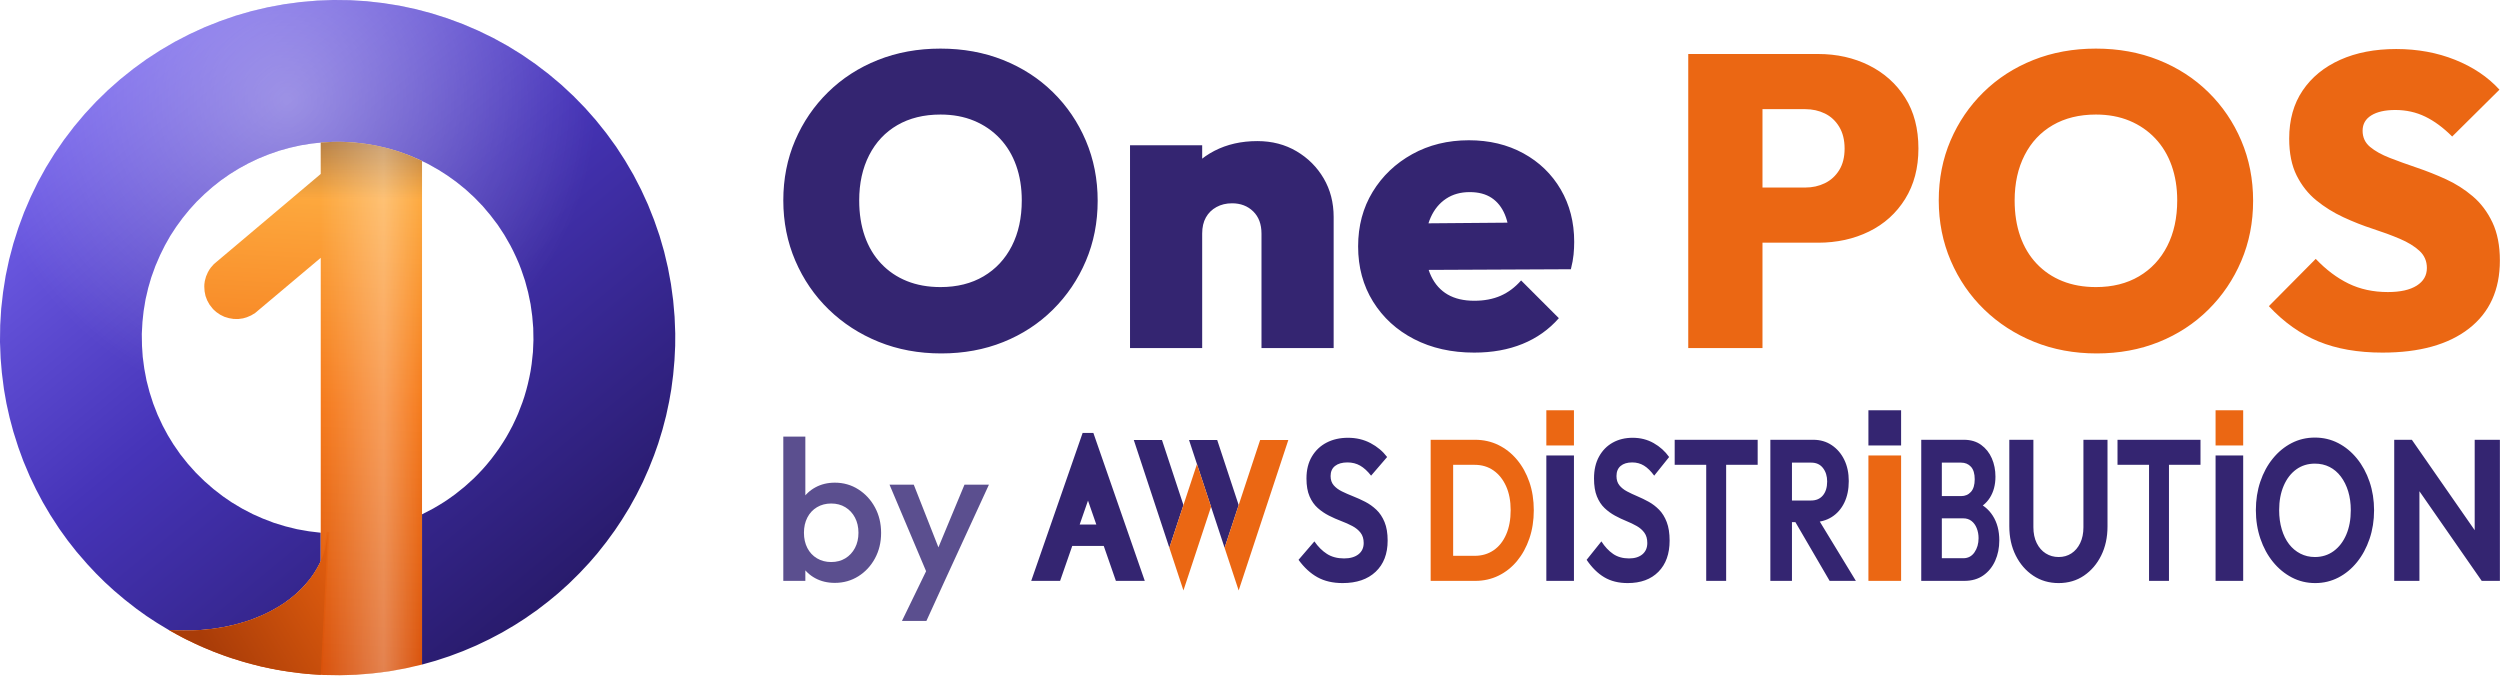
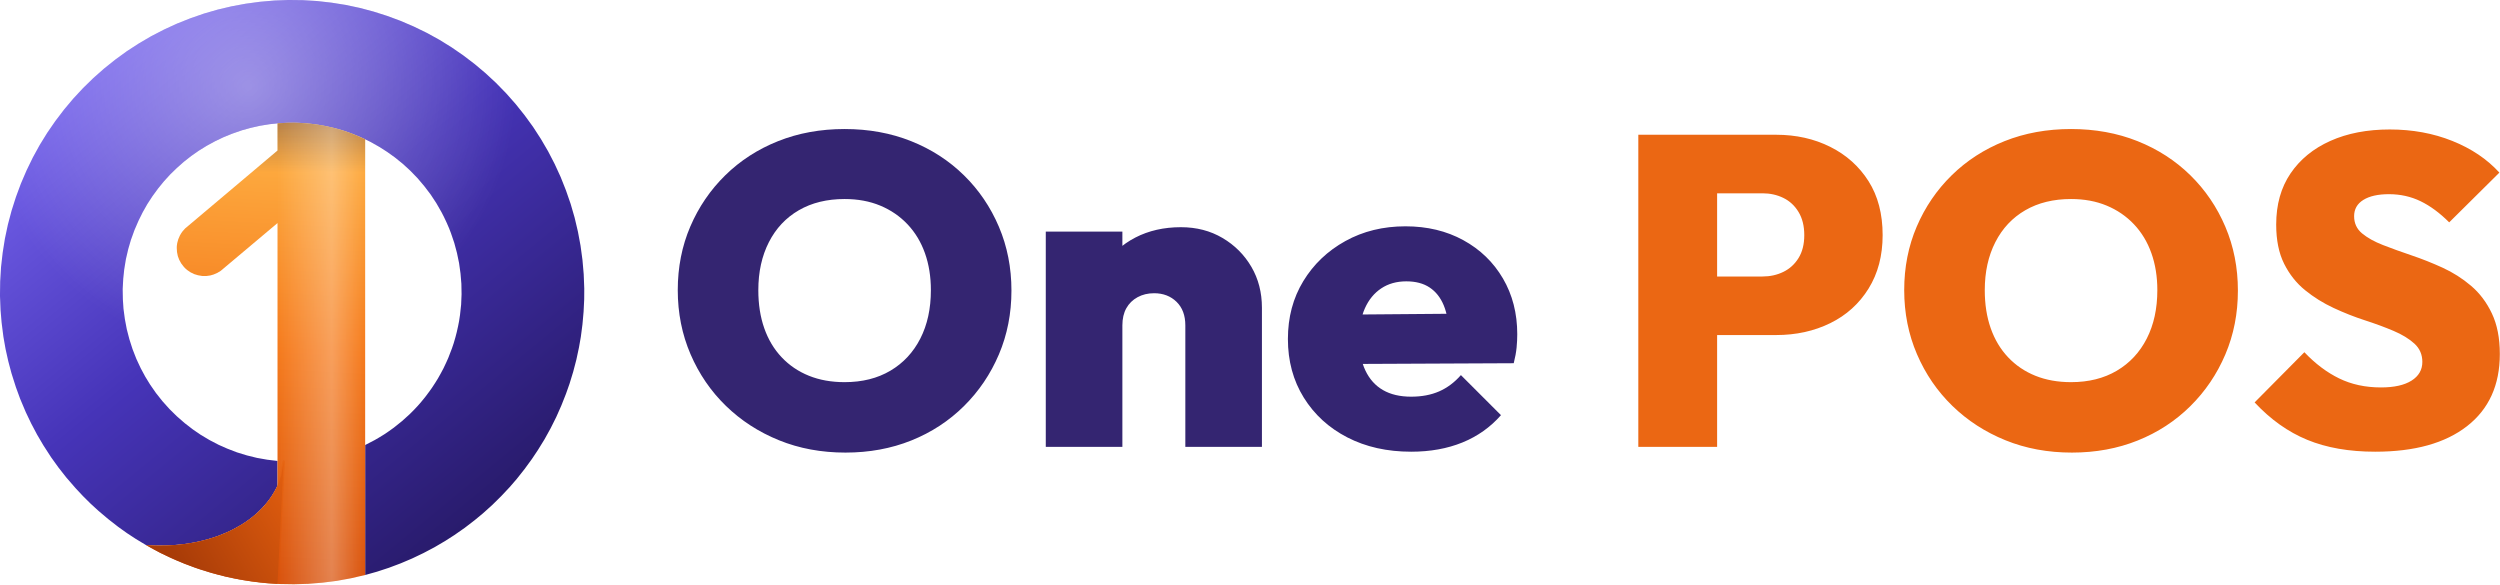
- <svg xmlns="http://www.w3.org/2000/svg" viewBox="0 0 6028 1628" width="6028" height="1628" role="img" aria-label="One POS by AWS Distribution">
+ <svg xmlns="http://www.w3.org/2000/svg" viewBox="0 0 5679 1327" width="5679" height="1327" role="img" aria-label="One POS">
  <defs>
    <linearGradient id="sr" x1="150" y1="80" x2="850" y2="930" gradientUnits="userSpaceOnUse">
      <stop offset="0" stop-color="#7A68F2" />
      <stop offset="0.45" stop-color="#4634B8" />
      <stop offset="1" stop-color="#241760" />
    </linearGradient>
    <radialGradient id="sh" cx="430" cy="170" r="430" gradientUnits="userSpaceOnUse">
      <stop offset="0" stop-color="#FFFFFF" stop-opacity="0.38" />
      <stop offset="1" stop-color="#FFFFFF" stop-opacity="0" />
    </radialGradient>
    <linearGradient id="so" x1="560" y1="230" x2="520" y2="960" gradientUnits="userSpaceOnUse">
      <stop offset="0" stop-color="#FFB547" />
      <stop offset="0.5" stop-color="#F57A1C" />
      <stop offset="1" stop-color="#D9520B" />
    </linearGradient>
    <linearGradient id="st" x1="300" y1="900" x2="500" y2="780" gradientUnits="userSpaceOnUse">
      <stop offset="0" stop-color="#A93C08" />
      <stop offset="1" stop-color="#E5600F" />
    </linearGradient>
    <linearGradient id="ss" x1="0" y1="227" x2="0" y2="307" gradientUnits="userSpaceOnUse">
      <stop offset="0" stop-color="#1A0F45" stop-opacity="0.32" />
      <stop offset="1" stop-color="#1A0F45" stop-opacity="0" />
    </linearGradient>
    <linearGradient id="sg" x1="476" y1="0" x2="618" y2="0" gradientUnits="userSpaceOnUse">
      <stop offset="0" stop-color="#FFFFFF" stop-opacity="0" />
      <stop offset="0.62" stop-color="#FFFFFF" stop-opacity="0.28" />
      <stop offset="1" stop-color="#FFFFFF" stop-opacity="0" />
    </linearGradient>
  </defs>
-   <g transform="translate(-52.0 -52.0) scale(1.73214)">
+   <g transform="translate(-42.4 -42.4) scale(1.41198)">
    <path fill="url(#sr)" d="M970.0 494.2L969.1 471.2L967.1 448.2L964.0 425.3L959.8 402.7L954.5 380.2L948.1 358.1L940.5 336.2L932.0 314.8L922.4 293.9L911.8 273.4L900.1 253.4L887.6 234.1L874.0 215.4L859.6 197.4L844.3 180.1L828.2 163.6L811.3 147.9L793.7 133.1L775.3 119.1L756.3 106.0L736.7 93.9L716.5 82.8L695.7 72.7L674.5 63.6L652.9 55.6L630.9 48.6L608.6 42.7L586.0 37.9L563.3 34.3L540.3 31.7L517.3 30.3L494.2 30.0L471.2 30.9L448.2 32.9L425.3 36.0L402.7 40.2L380.2 45.5L358.1 51.9L336.2 59.5L314.8 68.0L293.9 77.6L273.4 88.2L253.4 99.9L234.1 112.4L215.4 126.0L197.4 140.4L180.1 155.7L163.6 171.8L147.9 188.7L133.1 206.3L119.1 224.7L106.0 243.7L93.9 263.3L82.8 283.5L72.7 304.3L63.6 325.5L55.6 347.1L48.6 369.1L42.7 391.4L37.9 414.0L34.3 436.7L31.7 459.7L30.3 482.7L30.0 505.8L30.9 528.8L32.6 548.9L35.5 571.8L39.0 591.7L43.4 611.4L48.6 630.9L55.6 652.9L62.5 671.8L71.5 693.1L80.2 711.3L89.6 729.1L99.9 746.6L112.4 765.9L124.2 782.3L136.7 798.2L151.8 815.6L163.6 828.2L175.9 840.4L188.7 852.1L204.1 865.1L220.0 877.5L234.1 887.6L248.6 897.1L265.0 907.0L280.4 907.7L295.8 907.7L311.0 906.9L326.1 905.4L341.1 903.0L355.9 899.8L370.4 895.8L380.0 892.6L394.1 886.9L403.4 882.6L417.0 875.1L425.9 869.4L434.6 863.0L443.1 855.9L451.4 847.8L459.5 838.6L463.4 833.5L467.3 827.9L471.1 821.6L474.9 814.6L476.5 811.0L476.5 771.6L460.0 769.6L443.5 766.7L427.3 762.7L411.3 757.8L395.7 751.8L381.9 745.7L367.1 738.0L352.7 729.4L340.3 720.9L327.1 710.7L314.5 699.7L302.6 688.0L291.4 675.5L281.0 662.4L271.5 648.7L263.6 635.8L256.5 622.6L249.4 607.4L243.3 591.8L238.2 575.9L234.0 559.7L230.9 543.3L228.7 526.7L227.7 511.7L227.4 495.0L228.3 478.3L229.9 463.3L232.6 446.8L236.4 430.5L240.6 416.1L246.3 400.3L252.9 385.0L259.6 371.5L267.0 358.4L275.2 345.8L284.1 333.6L293.6 321.9L303.7 310.8L314.5 300.3L325.8 290.3L337.6 281.0L349.9 272.4L362.7 264.5L375.9 257.3L389.5 250.8L403.5 245.1L419.3 239.6L433.8 235.6L448.5 232.3L463.3 229.9L478.3 228.3L493.3 227.5L508.4 227.5L523.4 228.4L540.0 230.4L554.8 233.0L569.5 236.4L583.9 240.6L598.1 245.7L612.0 251.5L625.5 258.0L640.1 266.2L652.8 274.3L665.1 283.1L678.1 293.6L690.4 304.9L702.0 316.9L712.8 329.7L722.9 343.0L732.1 357.0L740.4 371.5L744.2 378.9L748.5 388.0L752.5 397.2L755.5 405.0L760.9 420.9L765.2 437.0L768.6 453.4L770.9 470.0L772.3 486.6L772.6 503.3L771.9 520.1L770.1 536.7L768.6 546.6L767.0 554.8L764.8 564.6L762.7 572.7L759.9 582.3L757.2 590.3L751.2 605.9L747.8 613.5L743.5 622.6L738.8 631.4L734.7 638.7L730.3 645.8L724.8 654.2L719.9 661.0L713.9 669.0L707.5 676.8L702.0 683.1L695.1 690.4L689.2 696.3L676.8 707.5L663.7 718.0L655.6 723.8L648.7 728.5L640.1 733.8L632.9 738.0L617.5 746.0L617.5 955.1L636.4 949.8L655.6 943.5L674.5 936.4L693.1 928.5L711.3 919.8L729.1 910.4L746.6 900.1L761.1 890.8L777.7 879.2L793.7 866.9L807.0 855.9L822.0 842.4L836.4 828.2L850.2 813.5L861.5 800.4L874.0 784.6L885.9 768.3L895.5 753.9L906.1 736.7L915.9 719.0L924.9 701.0L933.1 682.5L940.5 663.8L946.3 647.4L952.2 628.1L957.3 608.6L961.5 588.9L964.5 571.8L967.1 551.8L968.9 531.7L969.9 511.5ZM265.3 907.2L268.3 908.9L268.8 909.2ZM270.9 910.4L272.8 911.4L269.5 909.6ZM273.2 911.6L275.9 913.1L276.8 913.6ZM277.5 914.0L281.0 915.9L281.1 915.9ZM283.5 917.2L284.9 917.9L281.5 916.1ZM285.6 918.3L288.7 919.8L289.2 920.1ZM291.3 921.1L293.4 922.2L289.9 920.4ZM293.7 922.3L296.4 923.6L297.4 924.1ZM298.2 924.5L301.7 926.1L301.9 926.2ZM304.3 927.3L305.8 928.0L302.4 926.4ZM306.5 928.3L309.5 929.7L310.2 929.9ZM312.2 930.8L314.6 931.9L310.9 930.3ZM314.8 932.0L317.5 933.1L318.6 933.6ZM319.4 933.9L322.8 935.3L323.1 935.4ZM325.5 936.4L327.2 937.1L323.7 935.7ZM327.8 937.3L330.8 938.5L331.6 938.8ZM332.4 939.1L336.2 940.5L336.2 940.6ZM338.9 941.5L340.1 942.0L336.3 940.6ZM341.0 942.3L344.4 943.5L344.8 943.6ZM347.1 944.4L348.9 945.1L345.4 943.8ZM349.5 945.3L352.6 946.3L353.4 946.5ZM354.2 946.8L358.1 948.1L358.1 948.1ZM360.8 948.9L362.1 949.3L358.3 948.1ZM362.9 949.6L366.3 950.6L366.8 950.7ZM369.1 951.4L371.1 952.0L367.5 950.9ZM371.6 952.1L374.6 953.0L375.5 953.2ZM376.4 953.5L380.2 954.5L380.4 954.5ZM383.0 955.2L384.4 955.6L380.7 954.6ZM385.2 955.8L388.6 956.6L389.1 956.7ZM391.4 957.3L393.6 957.8L389.9 956.9ZM394.0 957.9L397.0 958.6L398.0 958.8ZM398.9 959.0L402.7 959.8L402.9 959.9ZM405.5 960.4L407.1 960.7L403.4 960.0ZM407.8 960.9L411.1 961.5L411.8 961.6ZM414.0 962.1L416.4 962.5L412.6 961.8ZM416.7 962.6L419.6 963.1L420.8 963.3ZM421.6 963.4L425.3 964.0L425.6 964.1ZM428.2 964.5L429.9 964.7L426.2 964.2ZM430.6 964.8L433.9 965.3L434.6 965.4ZM436.7 965.7L439.5 966.1L435.5 965.5ZM439.6 966.1L442.5 966.5L443.7 966.6ZM444.5 966.7L448.2 967.1L448.6 967.2ZM451.1 967.4L452.9 967.6L449.2 967.2ZM453.6 967.7L456.8 968.0L457.6 968.1ZM458.5 968.2L462.5 968.5L462.6 968.5ZM465.4 968.7L466.7 968.8L462.7 968.5ZM467.6 968.9L471.2 969.1L471.6 969.1ZM474.1 969.3L476.1 969.4L472.4 969.2Z" />
    <path fill="url(#sh)" d="M970.0 494.2L969.1 471.2L967.1 448.2L964.0 425.3L959.8 402.7L954.5 380.2L948.1 358.1L940.5 336.2L932.0 314.8L922.4 293.9L911.8 273.4L900.1 253.4L887.6 234.1L874.0 215.4L859.6 197.4L844.3 180.1L828.2 163.6L811.3 147.9L793.7 133.1L775.3 119.1L756.3 106.0L736.7 93.9L716.5 82.8L695.7 72.7L674.5 63.6L652.9 55.6L630.9 48.6L608.6 42.7L586.0 37.9L563.3 34.3L540.3 31.7L517.3 30.3L494.2 30.0L471.2 30.9L448.2 32.9L425.3 36.0L402.7 40.2L380.2 45.5L358.1 51.9L336.2 59.5L314.8 68.0L293.9 77.6L273.4 88.2L253.4 99.9L234.1 112.4L215.4 126.0L197.4 140.4L180.1 155.7L163.6 171.8L147.9 188.7L133.1 206.3L119.1 224.7L106.0 243.7L93.9 263.3L82.8 283.5L72.7 304.3L63.6 325.5L55.6 347.1L48.6 369.1L42.7 391.4L37.9 414.0L34.3 436.7L31.7 459.7L30.3 482.7L30.0 505.8L30.9 528.8L32.6 548.9L35.5 571.8L39.0 591.7L43.4 611.4L48.6 630.9L55.6 652.9L62.5 671.8L71.5 693.1L80.2 711.3L89.6 729.1L99.9 746.6L112.4 765.9L124.2 782.3L136.7 798.2L151.8 815.6L163.6 828.2L175.9 840.4L188.7 852.1L204.1 865.1L220.0 877.5L234.1 887.6L248.6 897.1L265.0 907.0L280.4 907.7L295.8 907.7L311.0 906.9L326.1 905.4L341.1 903.0L355.9 899.8L370.4 895.8L380.0 892.6L394.1 886.9L403.4 882.6L417.0 875.1L425.9 869.4L434.6 863.0L443.1 855.9L451.4 847.8L459.5 838.6L463.4 833.5L467.3 827.9L471.1 821.6L474.9 814.6L476.5 811.0L476.5 771.6L460.0 769.6L443.5 766.7L427.3 762.7L411.3 757.8L395.7 751.8L381.9 745.7L367.1 738.0L352.7 729.4L340.3 720.9L327.1 710.7L314.5 699.7L302.6 688.0L291.4 675.5L281.0 662.4L271.5 648.7L263.6 635.8L256.5 622.6L249.4 607.4L243.3 591.8L238.2 575.9L234.0 559.7L230.9 543.3L228.7 526.7L227.7 511.7L227.4 495.0L228.3 478.3L229.9 463.3L232.6 446.8L236.4 430.5L240.6 416.1L246.3 400.3L252.9 385.0L259.6 371.5L267.0 358.4L275.2 345.8L284.1 333.6L293.6 321.9L303.7 310.8L314.5 300.3L325.8 290.3L337.6 281.0L349.9 272.4L362.7 264.5L375.9 257.3L389.5 250.8L403.5 245.1L419.3 239.6L433.8 235.6L448.5 232.3L463.3 229.9L478.3 228.3L493.3 227.5L508.4 227.5L523.4 228.4L540.0 230.4L554.8 233.0L569.5 236.4L583.9 240.6L598.1 245.7L612.0 251.5L625.5 258.0L640.1 266.2L652.8 274.3L665.1 283.1L678.1 293.6L690.4 304.9L702.0 316.9L712.8 329.7L722.9 343.0L732.1 357.0L740.4 371.5L744.2 378.9L748.5 388.0L752.5 397.2L755.5 405.0L760.9 420.9L765.2 437.0L768.6 453.4L770.9 470.0L772.3 486.6L772.6 503.3L771.9 520.1L770.1 536.7L768.6 546.6L767.0 554.8L764.8 564.6L762.7 572.7L759.9 582.3L757.2 590.3L751.2 605.9L747.8 613.5L743.5 622.6L738.8 631.4L734.7 638.7L730.3 645.8L724.8 654.2L719.9 661.0L713.9 669.0L707.5 676.8L702.0 683.1L695.1 690.4L689.2 696.3L676.8 707.5L663.7 718.0L655.6 723.8L648.7 728.5L640.1 733.8L632.9 738.0L617.5 746.0L617.5 955.1L636.4 949.8L655.6 943.5L674.5 936.4L693.1 928.5L711.3 919.8L729.1 910.4L746.6 900.1L761.1 890.8L777.7 879.2L793.7 866.9L807.0 855.9L822.0 842.4L836.4 828.2L850.2 813.5L861.5 800.4L874.0 784.6L885.9 768.3L895.5 753.9L906.1 736.7L915.9 719.0L924.9 701.0L933.1 682.5L940.5 663.8L946.3 647.4L952.2 628.1L957.3 608.6L961.5 588.9L964.5 571.8L967.1 551.8L968.9 531.7L969.9 511.5ZM265.3 907.2L268.3 908.9L268.8 909.2ZM270.9 910.4L272.8 911.4L269.5 909.6ZM273.2 911.6L275.9 913.1L276.8 913.6ZM277.5 914.0L281.0 915.9L281.1 915.9ZM283.5 917.2L284.9 917.9L281.5 916.1ZM285.6 918.3L288.7 919.8L289.2 920.1ZM291.3 921.1L293.4 922.2L289.9 920.4ZM293.7 922.3L296.4 923.6L297.4 924.1ZM298.2 924.5L301.7 926.1L301.9 926.2ZM304.3 927.3L305.8 928.0L302.4 926.4ZM306.5 928.3L309.5 929.7L310.2 929.9ZM312.2 930.8L314.6 931.9L310.9 930.3ZM314.8 932.0L317.5 933.1L318.6 933.6ZM319.4 933.9L322.8 935.3L323.1 935.4ZM325.5 936.4L327.2 937.1L323.7 935.7ZM327.8 937.3L330.8 938.5L331.6 938.8ZM332.4 939.1L336.2 940.5L336.2 940.6ZM338.9 941.5L340.1 942.0L336.3 940.6ZM341.0 942.3L344.4 943.5L344.8 943.6ZM347.1 944.4L348.9 945.1L345.4 943.8ZM349.5 945.3L352.6 946.3L353.4 946.5ZM354.2 946.8L358.1 948.1L358.1 948.1ZM360.8 948.9L362.1 949.3L358.3 948.1ZM362.9 949.6L366.3 950.6L366.8 950.7ZM369.1 951.4L371.1 952.0L367.5 950.9ZM371.6 952.1L374.6 953.0L375.5 953.2ZM376.4 953.5L380.2 954.5L380.4 954.5ZM383.0 955.2L384.4 955.6L380.7 954.6ZM385.2 955.8L388.6 956.6L389.1 956.7ZM391.4 957.3L393.6 957.8L389.9 956.9ZM394.0 957.9L397.0 958.6L398.0 958.8ZM398.9 959.0L402.7 959.8L402.9 959.9ZM405.5 960.4L407.1 960.7L403.4 960.0ZM407.8 960.9L411.1 961.5L411.8 961.6ZM414.0 962.1L416.4 962.5L412.6 961.8ZM416.7 962.6L419.6 963.1L420.8 963.3ZM421.6 963.4L425.3 964.0L425.6 964.1ZM428.2 964.5L429.9 964.7L426.2 964.2ZM430.6 964.8L433.9 965.3L434.6 965.4ZM436.7 965.7L439.5 966.1L435.5 965.5ZM439.6 966.1L442.5 966.5L443.7 966.6ZM444.5 966.7L448.2 967.1L448.6 967.2ZM451.1 967.4L452.9 967.6L449.2 967.2ZM453.6 967.7L456.8 968.0L457.6 968.1ZM458.5 968.2L462.5 968.5L462.6 968.5ZM465.4 968.7L466.7 968.8L462.7 968.5ZM467.6 968.9L471.2 969.1L471.6 969.1ZM474.1 969.3L476.1 969.4L472.4 969.2Z" />
    <path fill="url(#so)" d="M327.8 397.6L323.5 402.5L321.6 405.2L319.4 409.0L316.8 415.0L315.1 421.3L314.5 425.7L314.4 429.0L314.8 435.5L316.1 442.0L318.4 448.1L321.6 453.9L325.6 459.1L327.8 461.5L331.1 464.4L336.5 468.1L342.4 471.0L348.7 472.9L355.2 474.0L361.8 474.1L368.3 473.2L373.5 471.7L379.6 469.1L385.2 465.7L476.5 388.9L476.5 811.0L474.9 814.6L471.1 821.6L467.3 827.9L463.4 833.5L455.5 843.4L451.4 847.8L443.1 855.9L434.6 863.0L430.3 866.3L421.5 872.3L408.0 880.2L394.1 886.9L380.0 892.6L365.6 897.2L350.9 901.0L341.1 903.0L331.1 904.7L316.0 906.5L300.8 907.6L285.5 907.8L275.3 907.6L265.0 907.0L285.6 918.3L306.5 928.3L327.8 937.3L348.9 945.1L371.6 952.1L393.6 957.8L416.4 962.5L435.5 965.5L457.6 968.1L479.8 969.6L502.9 970.0L525.9 969.3L548.9 967.4L571.8 964.5L594.5 960.4L617.5 955.1L617.5 254.0L601.2 246.9L591.8 243.3L583.9 240.6L574.3 237.7L566.2 235.6L558.1 233.7L548.3 231.7L540.0 230.4L530.0 229.1L521.7 228.3L511.7 227.7L503.3 227.4L493.3 227.5L476.5 228.4L476.5 272.2Z" />
    <path fill="url(#st)" d="M486.4 772.3L482.3 795.5L478.6 806.2L474.9 814.6L471.1 821.6L467.3 827.9L463.4 833.5L459.5 838.6L455.5 843.4L447.3 852.0L443.1 855.9L434.6 863.0L425.9 869.4L417.0 875.1L403.4 882.6L394.1 886.9L384.7 890.8L375.2 894.2L365.6 897.2L355.9 899.8L346.0 902.1L336.1 903.9L326.1 905.4L316.0 906.5L305.9 907.3L295.8 907.7L285.5 907.8L275.3 907.6L265.0 907.0L276.8 913.6L289.2 920.1L301.9 926.2L314.8 932.0L327.8 937.3L341.0 942.3L353.4 946.5L366.8 950.7L380.4 954.5L394.0 957.9L407.8 960.9L421.6 963.4L434.6 965.4L448.6 967.2L462.6 968.5L476.5 969.4Z" />
    <path fill="url(#ss)" d="M327.8 397.6L323.5 402.5L321.6 405.2L319.4 409.0L316.8 415.0L315.1 421.3L314.5 425.7L314.4 429.0L314.8 435.5L316.1 442.0L318.4 448.1L321.6 453.9L325.6 459.1L327.8 461.5L331.1 464.4L336.5 468.1L342.4 471.0L348.7 472.9L355.2 474.0L361.8 474.1L368.3 473.2L373.5 471.7L379.6 469.1L385.2 465.7L476.5 388.9L476.5 811.0L474.9 814.6L471.1 821.6L467.3 827.9L463.4 833.5L455.5 843.4L451.4 847.8L443.1 855.9L434.6 863.0L430.3 866.3L421.5 872.3L408.0 880.2L394.1 886.9L380.0 892.6L365.6 897.2L350.9 901.0L341.1 903.0L331.1 904.7L316.0 906.5L300.8 907.6L285.5 907.8L275.3 907.6L265.0 907.0L285.6 918.3L306.5 928.3L327.8 937.3L348.9 945.1L371.6 952.1L393.6 957.8L416.4 962.5L435.5 965.5L457.6 968.1L479.8 969.6L502.9 970.0L525.9 969.3L548.9 967.4L571.8 964.5L594.5 960.4L617.5 955.1L617.5 254.0L601.2 246.9L591.8 243.3L583.9 240.6L574.3 237.7L566.2 235.6L558.1 233.7L548.3 231.7L540.0 230.4L530.0 229.1L521.7 228.3L511.7 227.7L503.3 227.4L493.3 227.5L476.5 228.4L476.5 272.2Z" />
    <path fill="url(#sg)" d="M476.5 228.4L476.5 806.0L480.3 795.0L484.5 771.5L485.4 770.5L486.7 770.3L487.9 770.9L488.4 772.2L478.5 969.5L494.2 970.0L508.7 969.9L523.1 969.4L537.5 968.5L551.8 967.1L569.0 964.9L583.2 962.6L597.3 959.8L617.5 955.1L617.5 254.0L601.2 246.9L591.8 243.3L583.9 240.6L574.3 237.7L566.2 235.6L558.1 233.7L548.3 231.7L540.0 230.4L530.0 229.1L521.7 228.3L511.7 227.7L503.3 227.4L493.3 227.5Z" />
  </g>
-   <g transform="translate(1888.7 839.2)">
+   <g transform="translate(1539.6 1015.1)">
    <path fill="#342571" d="M381.0 13.0Q299.0 13.0 230.0 -15.0Q161.0 -43.0 109.5 -93.0Q58.0 -143.0 29.0 -210.5Q0.0 -278.0 0.0 -356.0Q0.0 -434.0 28.5 -500.5Q57.0 -567.0 108.0 -617.0Q159.0 -667.0 228.0 -694.5Q297.0 -722.0 379.0 -722.0Q461.0 -722.0 530.0 -694.5Q599.0 -667.0 650.0 -617.0Q701.0 -567.0 729.5 -500.0Q758.0 -433.0 758.0 -355.0Q758.0 -277.0 729.5 -210.0Q701.0 -143.0 650.0 -92.5Q599.0 -42.0 530.5 -14.5Q462.0 13.0 381.0 13.0ZM379.0 -147.0Q439.0 -147.0 483.0 -173.0Q527.0 -199.0 551.0 -246.0Q575.0 -293.0 575.0 -356.0Q575.0 -402.0 561.5 -440.0Q548.0 -478.0 522.0 -505.5Q496.0 -533.0 460.0 -548.0Q424.0 -563.0 379.0 -563.0Q319.0 -563.0 275.0 -537.5Q231.0 -512.0 207.0 -465.0Q183.0 -418.0 183.0 -356.0Q183.0 -308.0 196.5 -269.5Q210.0 -231.0 236.0 -203.5Q262.0 -176.0 298.0 -161.5Q334.0 -147.0 379.0 -147.0ZM1153.0 0.0V-276.0Q1153.0 -310.0 1133.0 -329.5Q1113.0 -349.0 1082.0 -349.0Q1061.0 -349.0 1044.5 -340.0Q1028.0 -331.0 1019.0 -315.0Q1010.0 -299.0 1010.0 -276.0L942.0 -308.0Q942.0 -367.0 968.0 -409.5Q994.0 -452.0 1039.5 -475.5Q1085.0 -499.0 1143.0 -499.0Q1196.0 -499.0 1237.5 -474.5Q1279.0 -450.0 1303.0 -409.0Q1327.0 -368.0 1327.0 -316.0V0.0ZM836.0 0.0V-489.0H1010.0V0.0ZM1666.0 11.0Q1584.0 11.0 1521.0 -21.5Q1458.0 -54.0 1422.0 -112.0Q1386.0 -170.0 1386.0 -245.0Q1386.0 -319.0 1421.0 -376.5Q1456.0 -434.0 1516.5 -467.5Q1577.0 -501.0 1653.0 -501.0Q1727.0 -501.0 1784.5 -469.5Q1842.0 -438.0 1874.5 -382.5Q1907.0 -327.0 1907.0 -256.0Q1907.0 -241.0 1905.5 -225.5Q1904.0 -210.0 1899.0 -190.0L1468.0 -188.0V-300.0L1830.0 -303.0L1752.0 -254.0Q1751.0 -295.0 1740.0 -321.5Q1729.0 -348.0 1708.0 -362.0Q1687.0 -376.0 1655.0 -376.0Q1622.0 -376.0 1598.0 -360.0Q1574.0 -344.0 1561.0 -315.0Q1548.0 -286.0 1548.0 -245.0Q1548.0 -203.0 1562.0 -173.5Q1576.0 -144.0 1602.0 -129.0Q1628.0 -114.0 1666.0 -114.0Q1702.0 -114.0 1729.5 -126.0Q1757.0 -138.0 1779.0 -163.0L1870.0 -72.0Q1834.0 -31.0 1782.5 -10.0Q1731.0 11.0 1666.0 11.0Z" />
    <path fill="#EB6713" d="M2324.0 -254.0V-387.0H2464.0Q2490.0 -387.0 2511.5 -397.5Q2533.0 -408.0 2546.0 -429.0Q2559.0 -450.0 2559.0 -481.0Q2559.0 -512.0 2546.0 -533.5Q2533.0 -555.0 2511.5 -565.5Q2490.0 -576.0 2464.0 -576.0H2324.0V-709.0H2495.0Q2563.0 -709.0 2618.0 -681.5Q2673.0 -654.0 2705.0 -603.5Q2737.0 -553.0 2737.0 -481.0Q2737.0 -411.0 2705.0 -359.5Q2673.0 -308.0 2618.0 -281.0Q2563.0 -254.0 2495.0 -254.0ZM2182.0 0.0V-709.0H2361.0V0.0ZM3167.0 13.0Q3085.0 13.0 3016.0 -15.0Q2947.0 -43.0 2895.5 -93.0Q2844.0 -143.0 2815.0 -210.5Q2786.0 -278.0 2786.0 -356.0Q2786.0 -434.0 2814.5 -500.5Q2843.0 -567.0 2894.0 -617.0Q2945.0 -667.0 3014.0 -694.5Q3083.0 -722.0 3165.0 -722.0Q3247.0 -722.0 3316.0 -694.5Q3385.0 -667.0 3436.0 -617.0Q3487.0 -567.0 3515.5 -500.0Q3544.0 -433.0 3544.0 -355.0Q3544.0 -277.0 3515.5 -210.0Q3487.0 -143.0 3436.0 -92.5Q3385.0 -42.0 3316.5 -14.5Q3248.0 13.0 3167.0 13.0ZM3165.0 -147.0Q3225.0 -147.0 3269.0 -173.0Q3313.0 -199.0 3337.0 -246.0Q3361.0 -293.0 3361.0 -356.0Q3361.0 -402.0 3347.5 -440.0Q3334.0 -478.0 3308.0 -505.5Q3282.0 -533.0 3246.0 -548.0Q3210.0 -563.0 3165.0 -563.0Q3105.0 -563.0 3061.0 -537.5Q3017.0 -512.0 2993.0 -465.0Q2969.0 -418.0 2969.0 -356.0Q2969.0 -308.0 2982.5 -269.5Q2996.0 -231.0 3022.0 -203.5Q3048.0 -176.0 3084.0 -161.5Q3120.0 -147.0 3165.0 -147.0ZM3856.0 11.0Q3767.0 11.0 3701.5 -16.0Q3636.0 -43.0 3582.0 -101.0L3695.0 -215.0Q3732.0 -176.0 3774.0 -155.5Q3816.0 -135.0 3869.0 -135.0Q3914.0 -135.0 3938.5 -150.5Q3963.0 -166.0 3963.0 -193.0Q3963.0 -218.0 3945.0 -234.5Q3927.0 -251.0 3897.5 -263.5Q3868.0 -276.0 3832.5 -287.5Q3797.0 -299.0 3761.5 -315.5Q3726.0 -332.0 3696.5 -356.0Q3667.0 -380.0 3649.0 -416.0Q3631.0 -452.0 3631.0 -505.0Q3631.0 -573.0 3663.5 -621.0Q3696.0 -669.0 3754.0 -695.0Q3812.0 -721.0 3889.0 -721.0Q3966.0 -721.0 4031.0 -695.0Q4096.0 -669.0 4138.0 -623.0L4024.0 -510.0Q3992.0 -542.0 3959.0 -558.0Q3926.0 -574.0 3887.0 -574.0Q3850.0 -574.0 3829.0 -561.0Q3808.0 -548.0 3808.0 -524.0Q3808.0 -500.0 3826.0 -485.0Q3844.0 -470.0 3873.5 -458.5Q3903.0 -447.0 3938.5 -435.0Q3974.0 -423.0 4009.0 -407.0Q4044.0 -391.0 4073.5 -366.0Q4103.0 -341.0 4121.0 -303.0Q4139.0 -265.0 4139.0 -211.0Q4139.0 -105.0 4064.5 -47.0Q3990.0 11.0 3856.0 11.0Z" />
-     <g transform="translate(0 561.4) scale(0.33972)">
-       <path fill="#342571" d="M2200.7 -1050.0L2124.5 -1050.0L1759.6 0.0L1964.6 0.0L2050.8 -248.0L2274.4 -248.0L2360.6 0.0L2565.6 0.0ZM2103.6 -400.0L2162.6 -569.8L2221.6 -400.0ZM2840.0 68.0L2740.0 -235.0L2840.0 -538.1L2687.6 -1000.0L2487.6 -1000.0ZM3232.0 68.0L3132.0 -235.0L3232.0 -538.1L3079.6 -1000.0L2879.6 -1000.0ZM3970.1 15.647Q3866.118 15.647 3791.495 -25.605Q3716.871 -66.856 3656.928 -149.36L3769.475 -280.228Q3808.621 -223.329 3858.778 -191.323Q3908.934 -159.317 3979.887 -159.317Q4044.724 -159.317 4082.035 -188.478Q4119.347 -217.639 4119.347 -268.848Q4119.347 -312.945 4097.327 -341.394Q4075.307 -369.844 4039.219 -389.047Q4003.13 -408.25 3959.702 -424.609Q3916.274 -440.967 3872.846 -463.016Q3829.418 -485.064 3793.33 -517.07Q3757.241 -549.075 3735.221 -599.573Q3713.201 -650.071 3713.201 -726.885Q3713.201 -817.923 3751.736 -882.646Q3790.271 -947.368 3856.331 -981.508Q3922.391 -1015.647 4008.024 -1015.647Q4096.103 -1015.647 4167.668 -977.952Q4239.233 -940.256 4285.719 -879.09L4171.95 -746.799Q4134.027 -795.164 4094.268 -817.923Q4054.51 -840.683 4004.354 -840.683Q3948.081 -840.683 3916.274 -815.789Q3884.467 -790.896 3884.467 -743.954Q3884.467 -704.125 3906.487 -678.521Q3928.507 -652.916 3964.596 -635.135Q4000.684 -617.354 4044.112 -600.284Q4087.54 -583.215 4130.357 -561.166Q4173.173 -539.118 4209.261 -504.979Q4245.349 -470.839 4267.369 -417.496Q4289.389 -364.154 4289.389 -285.917Q4289.389 -145.092 4204.368 -64.723Q4119.347 15.647 3970.1 15.647ZM5415.7 0H5611.7V-890H5415.7ZM5993.333 15.647Q5896.495 15.647 5827 -25.605Q5757.505 -66.856 5701.681 -149.36L5806.493 -280.228Q5842.95 -223.329 5889.66 -191.323Q5936.369 -159.317 6002.447 -159.317Q6062.828 -159.317 6097.575 -188.478Q6132.323 -217.639 6132.323 -268.848Q6132.323 -312.945 6111.816 -341.394Q6091.309 -369.844 6057.701 -389.047Q6024.093 -408.25 5983.649 -424.609Q5943.205 -440.967 5902.761 -463.016Q5862.317 -485.064 5828.709 -517.07Q5795.101 -549.075 5774.594 -599.573Q5754.087 -650.071 5754.087 -726.885Q5754.087 -817.923 5789.974 -882.646Q5825.861 -947.368 5887.381 -981.508Q5948.901 -1015.647 6028.65 -1015.647Q6110.677 -1015.647 6177.324 -977.952Q6243.971 -940.256 6287.263 -879.09L6181.311 -746.799Q6145.994 -795.164 6108.968 -817.923Q6071.942 -840.683 6025.232 -840.683Q5972.826 -840.683 5943.205 -815.789Q5913.584 -790.896 5913.584 -743.954Q5913.584 -704.125 5934.091 -678.521Q5954.598 -652.916 5988.206 -635.135Q6021.814 -617.354 6062.258 -600.284Q6102.702 -583.215 6142.576 -561.166Q6182.451 -539.118 6216.059 -504.979Q6249.667 -470.839 6270.174 -417.496Q6290.681 -364.154 6290.681 -285.917Q6290.681 -145.092 6211.502 -64.723Q6132.323 15.647 5993.333 15.647ZM6550.441 0.0V-981.508H6691.921V0.0ZM6326.681 -823.613V-1001.422H6915.681V-823.613ZM7119.63 -416.785V-570.413H7294.937Q7348.625 -570.413 7378.756 -606.686Q7408.887 -642.959 7408.887 -705.548Q7408.887 -762.447 7379.304 -800.853Q7349.721 -839.26 7296.033 -839.26H7119.63V-1001.422H7310.277Q7384.782 -1001.422 7441.757 -963.016Q7498.731 -924.609 7530.506 -859.175Q7562.28 -793.741 7562.28 -708.393Q7562.28 -620.199 7530.506 -554.765Q7498.731 -489.331 7441.209 -453.058Q7383.686 -416.785 7306.99 -416.785ZM7005.681 0.0V-1001.422H7159.074V0.0ZM7426.417 0.0 7174.414 -432.432 7315.755 -487.909 7612.681 0.0ZM7701.7 -961H7933.7V-1211H7701.7ZM8186.009 0.0V-160.74H8375.231Q8425.69 -160.74 8454.599 -202.703Q8483.508 -244.666 8483.508 -302.987Q8483.508 -341.394 8470.368 -374.111Q8457.227 -406.828 8433.049 -425.32Q8408.871 -443.812 8375.231 -443.812H8186.009V-601.707H8359.463Q8402.563 -601.707 8429.37 -631.579Q8456.176 -661.451 8456.176 -721.195Q8456.176 -780.939 8429.37 -810.1Q8402.563 -839.26 8359.463 -839.26H8186.009V-1001.422H8379.436Q8451.971 -1001.422 8501.905 -965.149Q8551.838 -928.876 8577.594 -869.844Q8603.349 -810.811 8603.349 -739.687Q8603.349 -652.916 8563.928 -590.327Q8524.506 -527.738 8447.766 -499.289L8454.074 -564.723Q8538.172 -534.851 8584.427 -462.304Q8630.681 -389.758 8630.681 -287.34Q8630.681 -207.681 8601.246 -142.248Q8571.812 -76.814 8516.622 -38.407Q8461.432 0.0 8382.59 0.0ZM8076.681 0.0V-1001.422H8222.802V0.0ZM9051.999 15.647Q8950.177 15.647 8871.385 -36.984Q8792.594 -89.616 8747.137 -180.654Q8701.681 -271.693 8701.681 -388.336V-1001.422H8872.597V-381.223Q8872.597 -315.789 8896.235 -268.137Q8919.872 -220.484 8960.48 -194.879Q9001.088 -169.275 9051.999 -169.275Q9102.91 -169.275 9142.306 -194.879Q9181.702 -220.484 9204.733 -268.137Q9227.764 -315.789 9227.764 -379.801V-1001.422H9398.681V-386.913Q9398.681 -270.27 9353.83 -179.943Q9308.98 -89.616 9231.401 -36.984Q9153.822 15.647 9051.999 15.647ZM9693.441 0.0V-981.508H9834.921V0.0ZM9469.681 -823.613V-1001.422H10058.681V-823.613ZM10165.7 0H10361.7V-890H10165.7ZM10872.902 15.647Q10783.379 15.647 10707.054 -24.182Q10630.729 -64.011 10573.342 -134.424Q10515.954 -204.836 10483.818 -299.431Q10451.681 -394.026 10451.681 -502.134Q10451.681 -610.242 10483.244 -704.125Q10514.807 -798.009 10572.194 -868.421Q10629.581 -938.834 10705.332 -977.952Q10781.083 -1017.07 10870.607 -1017.07Q10960.131 -1017.07 11035.882 -977.952Q11111.633 -938.834 11169.02 -868.421Q11226.407 -798.009 11258.544 -703.414Q11290.681 -608.819 11290.681 -500.711Q11290.681 -392.603 11258.544 -298.009Q11226.407 -203.414 11169.594 -133.001Q11112.781 -62.589 11037.03 -23.471Q10961.279 15.647 10872.902 15.647ZM10870.607 -169.275Q10946.358 -169.275 11003.745 -211.238Q11061.132 -253.201 11093.269 -327.881Q11125.406 -402.56 11125.406 -502.134Q11125.406 -574.68 11107.042 -635.135Q11088.678 -695.59 11054.82 -740.398Q11020.961 -785.206 10974.478 -808.677Q10927.994 -832.148 10870.607 -832.148Q10794.856 -832.148 10738.043 -790.896Q10681.229 -749.644 10649.093 -674.964Q10616.956 -600.284 10616.956 -502.134Q10616.956 -428.165 10635.32 -366.287Q10653.684 -304.41 10686.968 -261.024Q10720.253 -217.639 10767.31 -193.457Q10814.368 -169.275 10870.607 -169.275ZM11433.681 0.0V-1001.422H11558.894L11612.556 -805.121V0.0ZM12054.635 0.0 11521.841 -766.714 11558.894 -1001.422 12091.688 -234.708ZM12054.635 0.0 12004.805 -190.612V-1001.422H12183.681V0.0Z" />
-       <path fill="#EB6713" d="M3584.5 -1000.0L3384.5 -1000.0L3132.0 -235.0L3232.0 68.0ZM2840.0 68.0L3036.0 -525.9L2936.0 -829.0L2740.0 -235.0ZM4702.999 0.0V-177.809H4907.092Q4983.485 -177.809 5041.064 -216.927Q5098.643 -256.046 5130.569 -329.303Q5162.494 -402.56 5162.494 -502.134Q5162.494 -600.284 5129.999 -672.119Q5097.503 -743.954 5040.494 -783.784Q4983.485 -823.613 4907.092 -823.613H4699.578V-1001.422H4909.372Q4999.447 -1001.422 5075.27 -964.438Q5151.092 -927.454 5207.531 -859.886Q5263.971 -792.319 5295.326 -701.28Q5326.681 -610.242 5326.681 -500.711Q5326.681 -392.603 5295.326 -300.853Q5263.971 -209.104 5208.101 -141.536Q5152.232 -73.969 5076.41 -36.984Q5000.587 0.0 4911.653 0.0ZM4594.681 0.0V-1001.422H4754.307V0.0ZM5415.7 -961H5611.7V-1211H5415.7ZM7701.7 0H7933.7V-890H7701.7ZM10165.7 -961H10361.7V-1211H10165.7Z" />
-       <path fill="#5B4F8F" d="M365.576 14.225Q287.34 14.225 226.174 -19.203Q165.007 -52.632 130.156 -110.953Q95.306 -169.275 95.306 -243.243V-439.545Q95.306 -513.514 130.868 -571.835Q166.43 -630.156 227.596 -663.585Q288.762 -697.013 365.576 -697.013Q458.037 -697.013 532.717 -649.36Q607.397 -601.707 650.782 -521.337Q694.168 -440.967 694.168 -339.972Q694.168 -240.398 650.782 -160.028Q607.397 -79.659 532.717 -32.717Q458.037 14.225 365.576 14.225ZM0.0 0.0V-1024.182H156.472V-514.936L129.445 -349.929L156.472 -183.499V0.0ZM339.972 -133.713Q396.871 -133.713 440.256 -160.028Q483.642 -186.344 508.535 -233.286Q533.428 -280.228 533.428 -341.394Q533.428 -402.56 508.535 -449.502Q483.642 -496.444 440.256 -522.76Q396.871 -549.075 339.972 -549.075Q283.073 -549.075 238.976 -522.76Q194.879 -496.444 170.697 -449.502Q146.515 -402.56 146.515 -341.394Q146.515 -280.228 170.697 -233.286Q194.879 -186.344 238.976 -160.028Q283.073 -133.713 339.972 -133.713ZM1045.519 7.112 753.912 -682.788H926.031L1125.178 -176.387H1075.391L1285.917 -682.788H1459.459L1142.248 7.112ZM842.105 284.495 1054.054 -152.205 1142.248 7.112 1015.647 284.495Z" />
-     </g>
  </g>
</svg>
